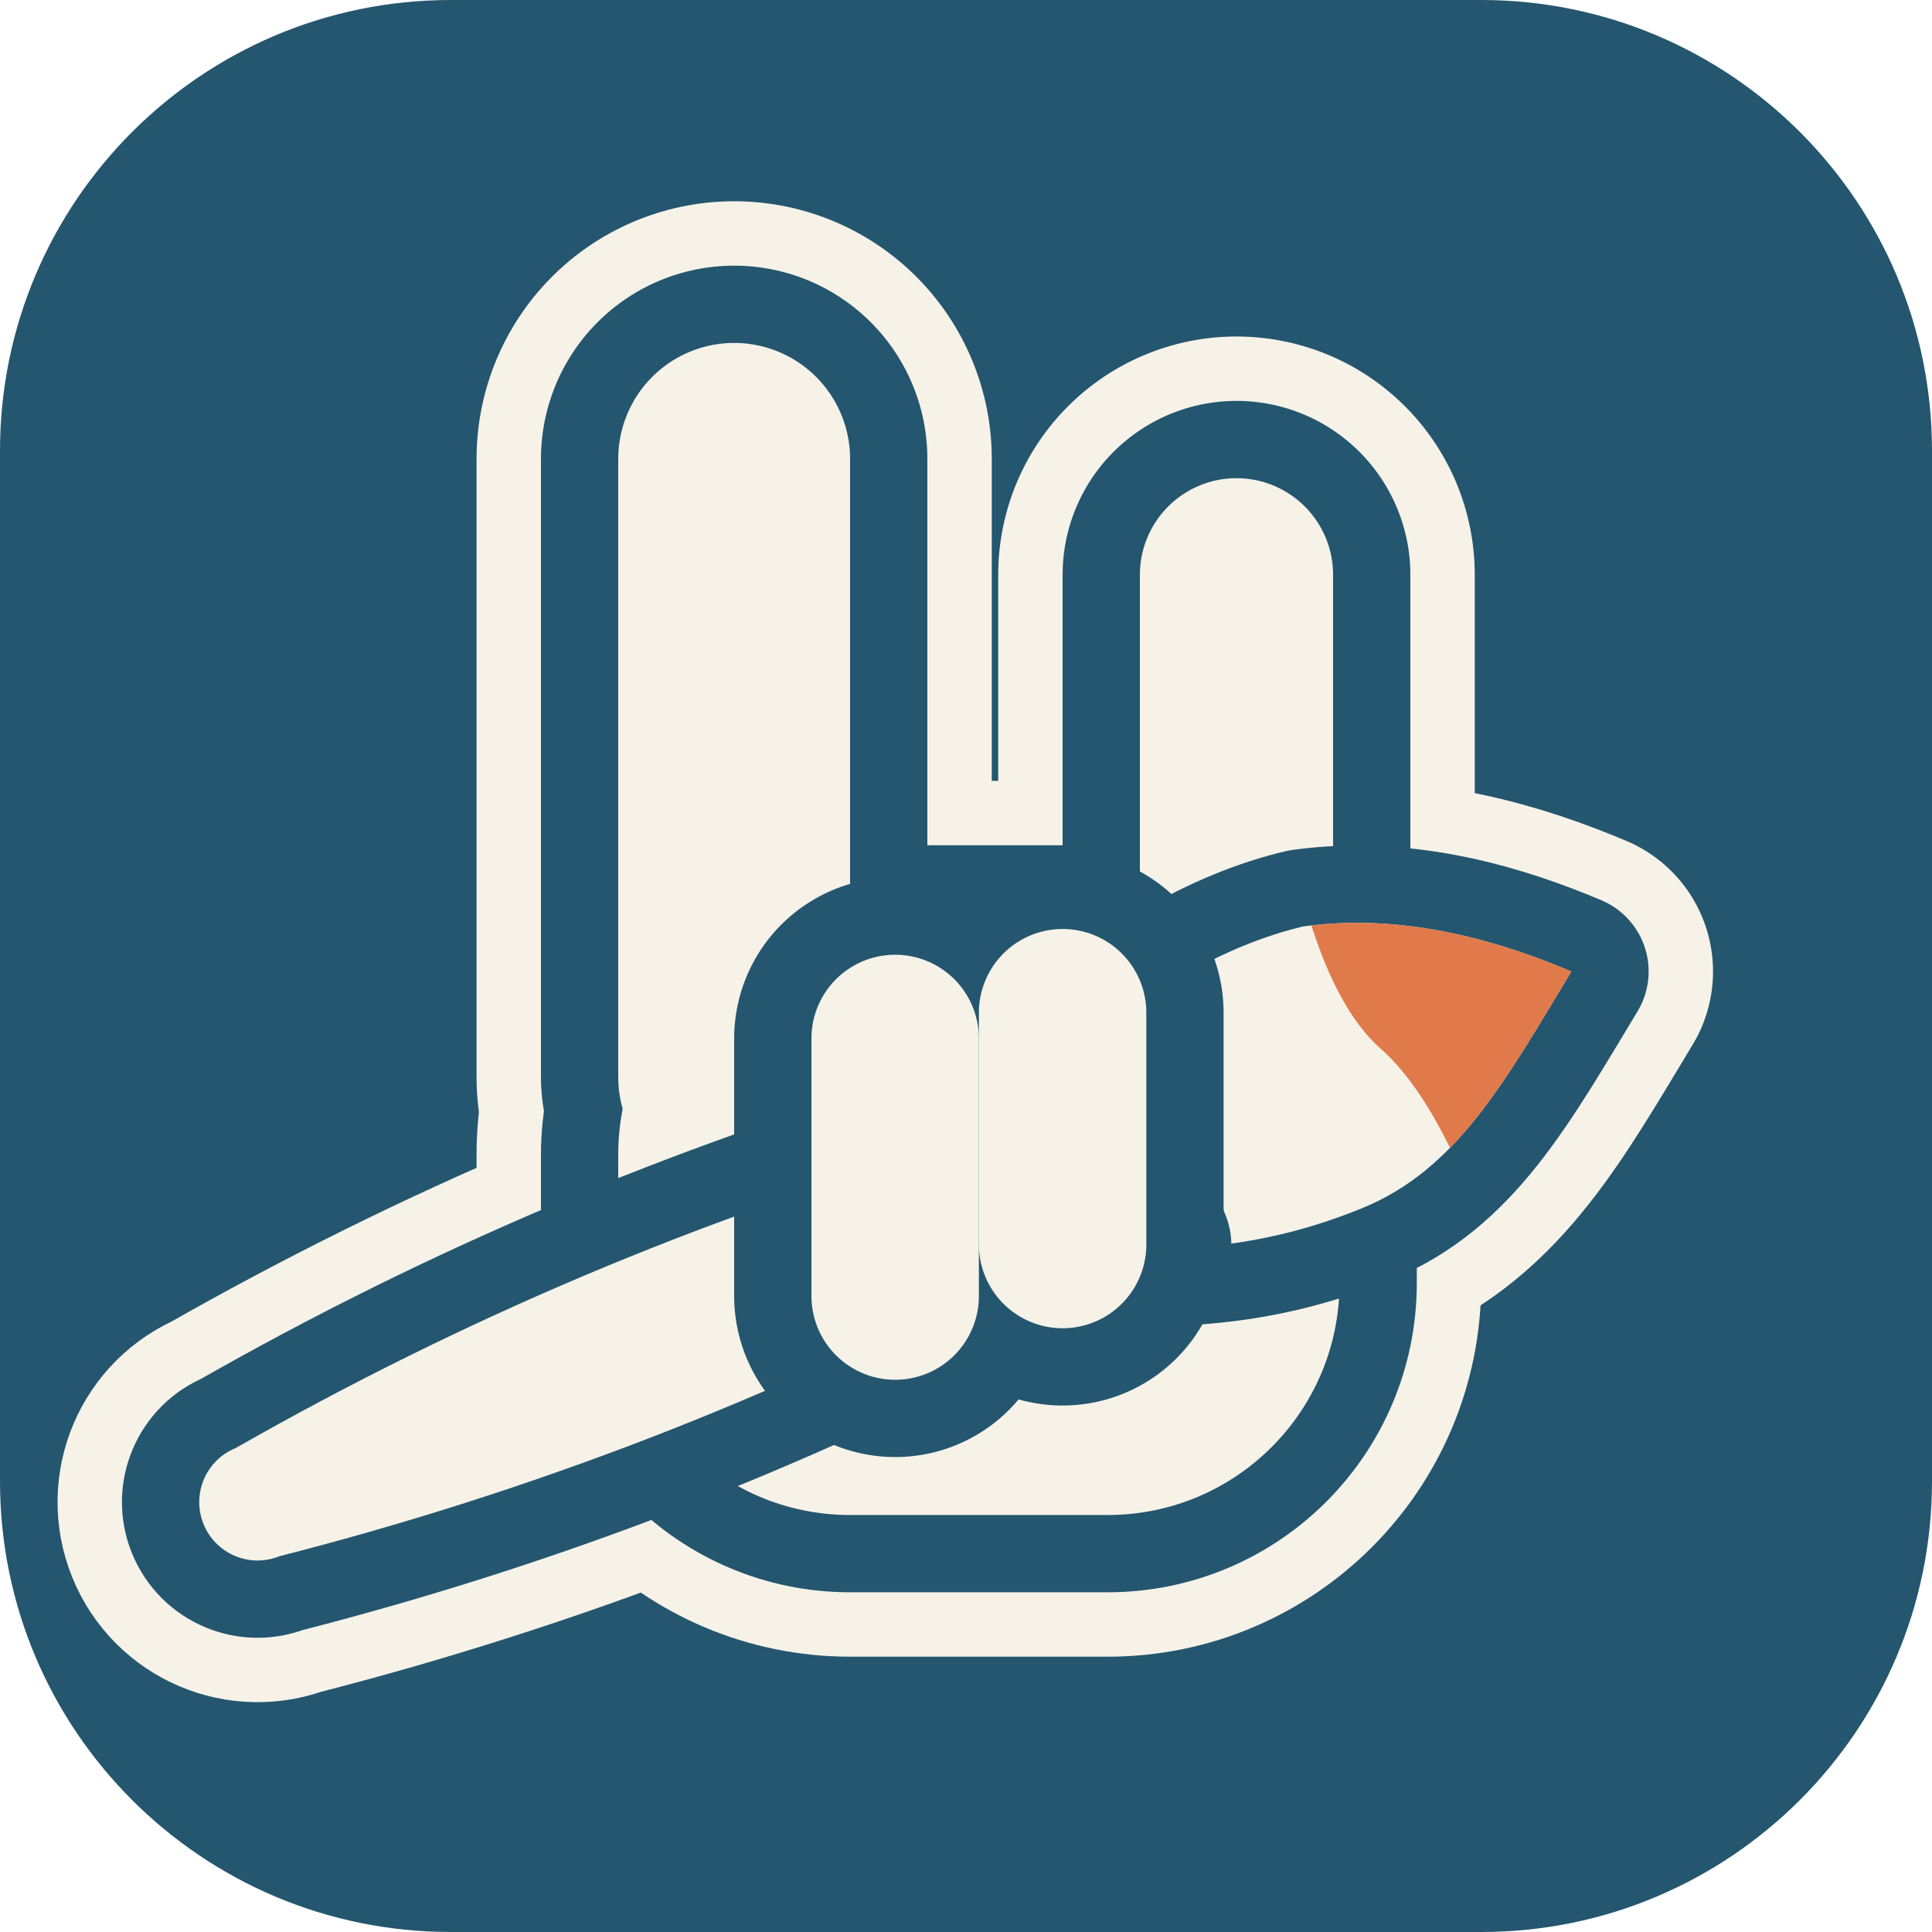
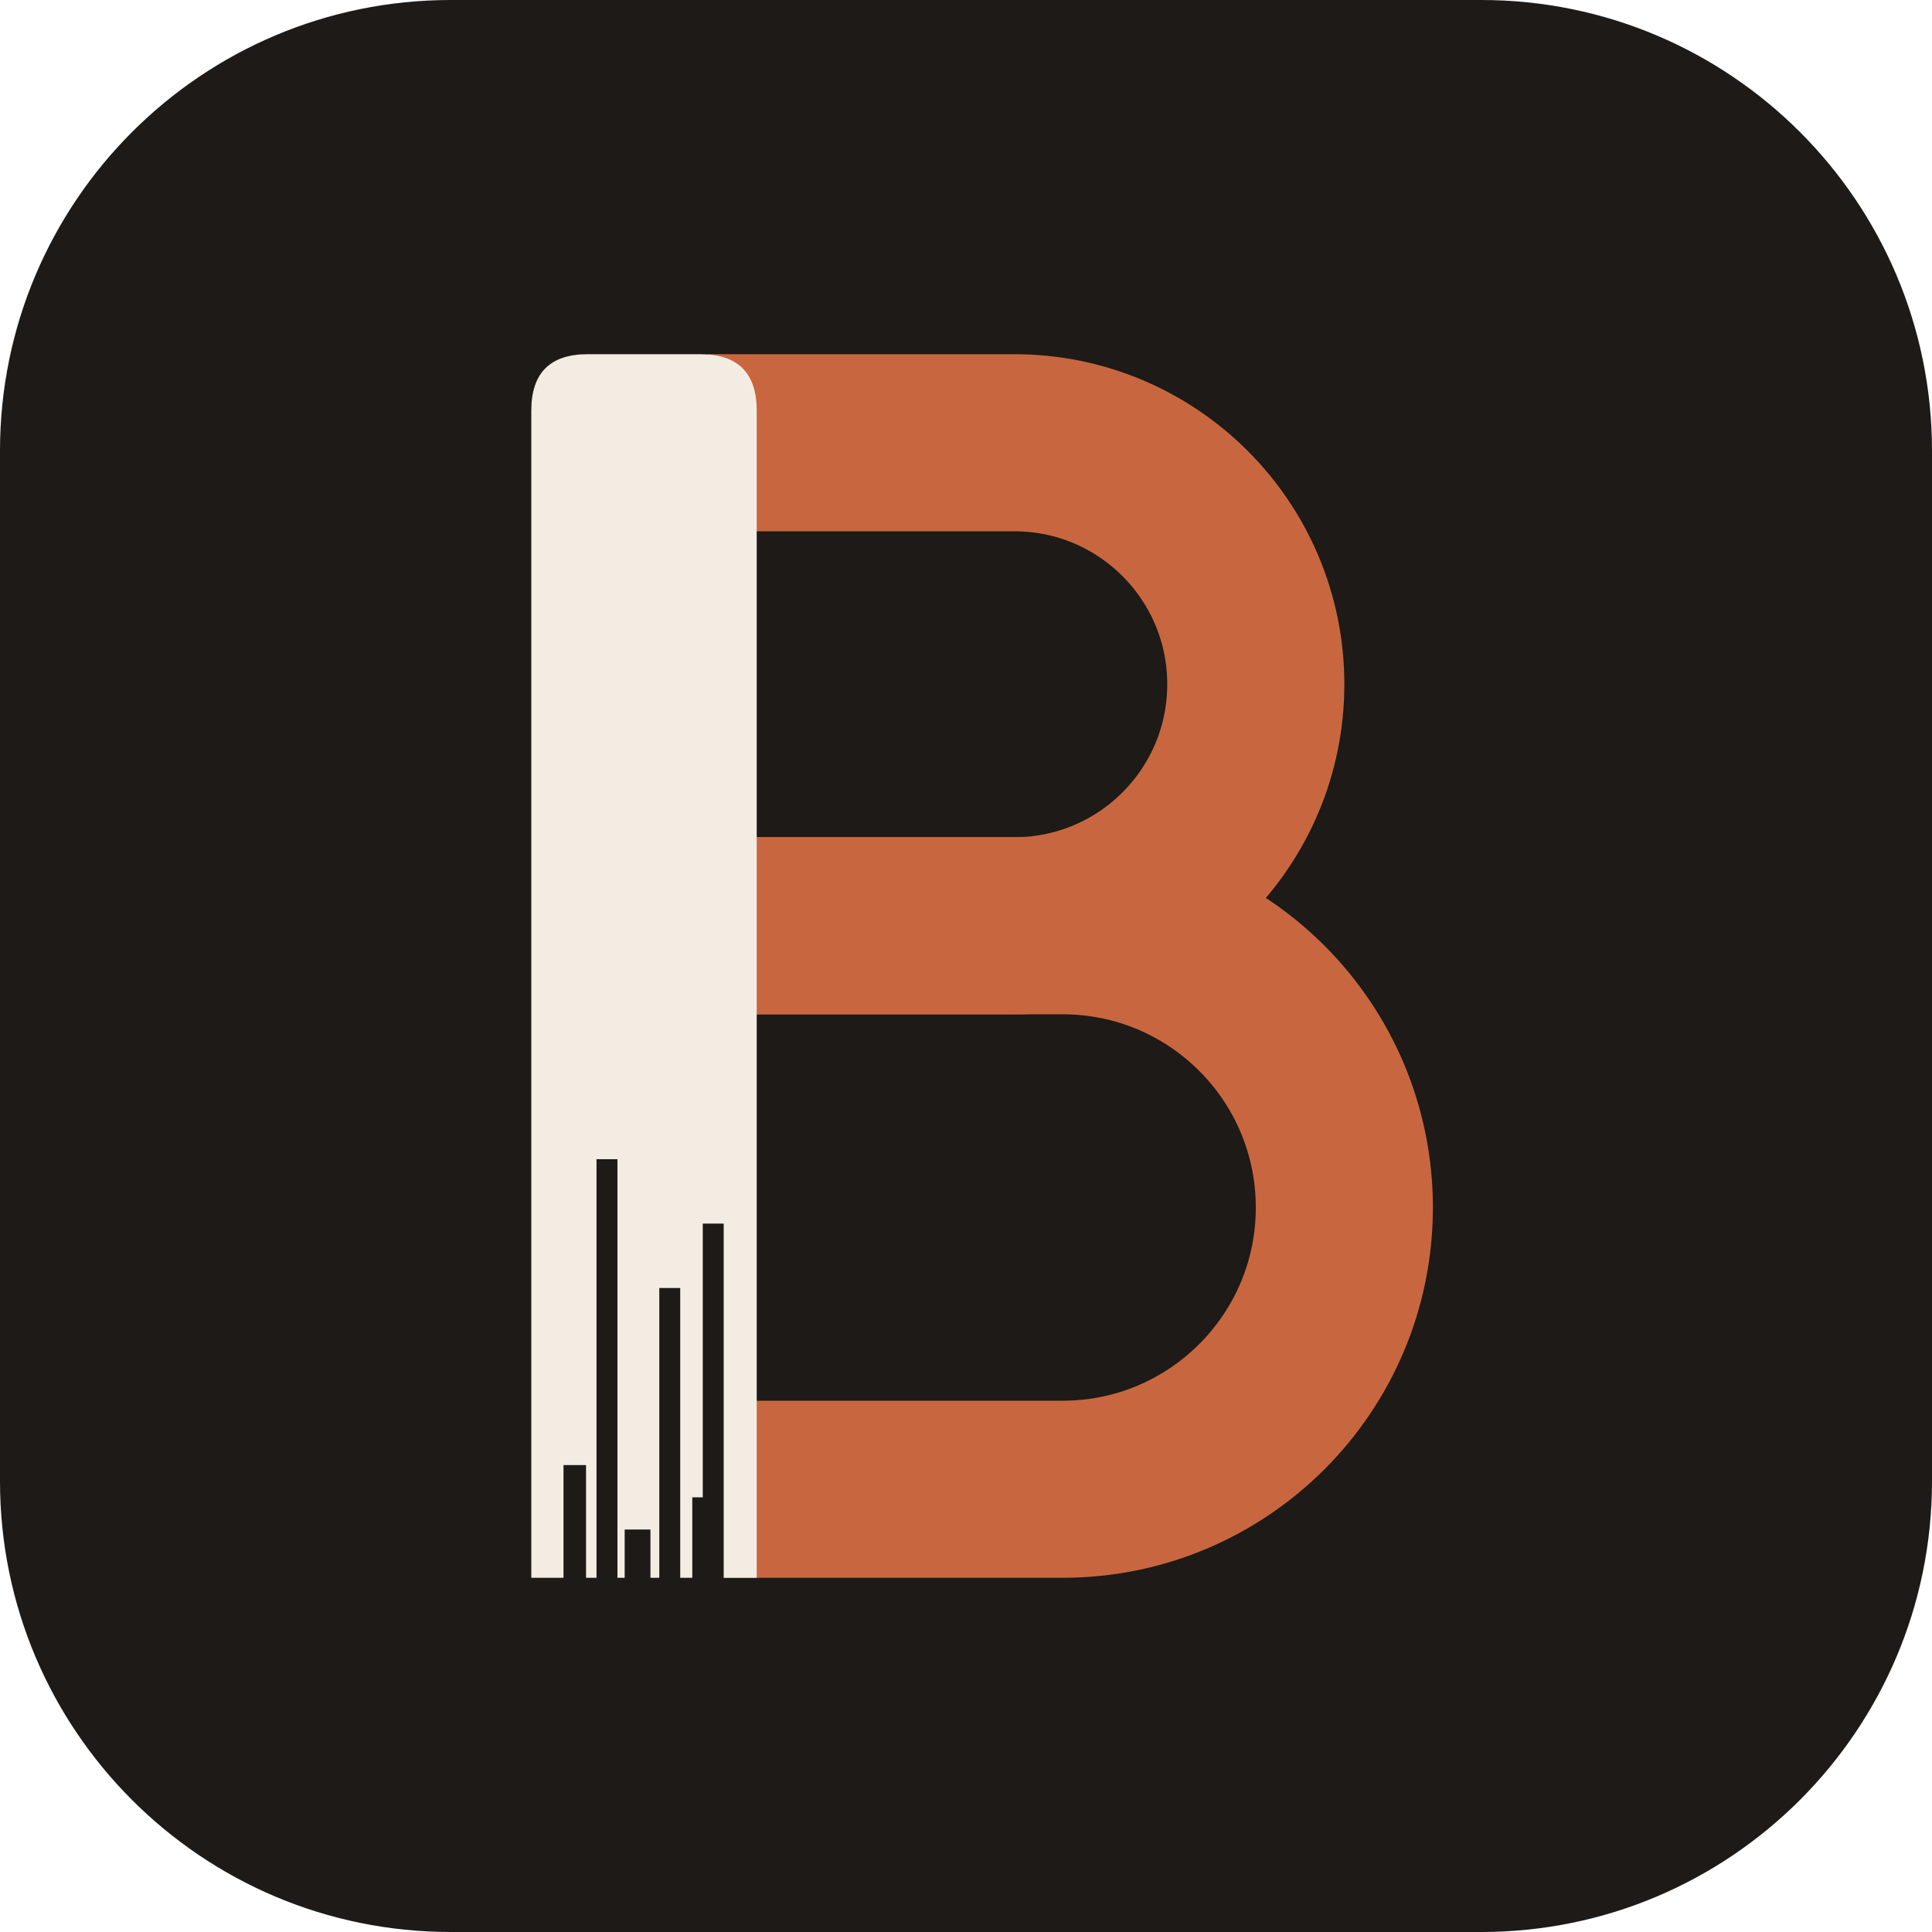
<svg xmlns="http://www.w3.org/2000/svg" viewBox="0 0 120 120">
-   <defs>
-     <path id="bh" d="M3.3 98.8Q29.6 83.8 58.6 75.4L62.7 85.6Q36.0 99.7 6.7 107.2A4.5 4.5 0 0 1 3.3 98.8Z" />
-     <path id="bf" d="M56.0 74.3L68.9 69.1L74.6 83.0L61.6 88.2Z" />
-     <path id="bb" d="M68.8 68.6C73.2 63.6 80.2 59.7 86.2 58.3C94.3 57.2 101.8 59.6 107.0 61.8C101.8 70.4 98.1 77.2 90.7 80.2C83.3 83.2 77.9 83.2 74.8 83.4Z" />
-     <clipPath id="cb">
-       <use href="#bb" />
-     </clipPath>
-   </defs>
-   <rect width="120" height="120" rx="28" fill="#24566F" />
-   <g transform="translate(60 60.5) scale(.8) translate(-60 -62)" stroke-linecap="round" stroke-linejoin="round">
-     <g fill="#F6F2E8" stroke="#F6F2E8">
-       <path d="M81 70V31" stroke-width="37" />
-       <path d="M42 70V22" stroke-width="40" />
-       <rect x="33" y="58" width="56" height="46" rx="18" stroke-width="22" />
-       <use href="#bh" stroke-width="22" />
-       <use href="#bf" stroke-width="22" />
-       <use href="#bb" stroke-width="22" />
-     </g>
-     <g fill="#24566F" stroke="#24566F">
-       <path d="M81 70V31" stroke-width="27" />
-       <path d="M42 70V22" stroke-width="30" />
-       <rect x="33" y="58" width="56" height="46" rx="18" stroke-width="12" />
-     </g>
-     <g fill="#F6F2E8" stroke="#F6F2E8">
-       <path d="M81 70V31" stroke-width="15" />
-       <path d="M42 70V22" stroke-width="18" />
-       <rect x="33" y="58" width="56" height="46" rx="18" stroke="none" />
-     </g>
-     <g fill="#F6F2E8" stroke="#24566F" stroke-width="12" paint-order="stroke">
-       <use href="#bh" />
-       <use href="#bb" />
-       <use href="#bf" />
-     </g>
-     <path clip-path="url(#cb)" fill="#E07A4B" d="M84.7 49.2Q87.1 63.3 92.2 67.8T101.5 85.6L127.5 75.1L112.5 38.0Z" />
-     <path d="M62.5 71.7L68.1 85.6" stroke="#24566F" stroke-width="3" />
-     <g fill="none" stroke="#24566F" stroke-width="25">
-       <path d="M54.5 67V87" />
-       <path d="M67.5 65V83" />
-     </g>
-     <g fill="none" stroke="#F6F2E8" stroke-width="13">
-       <path d="M54.5 67V87" />
-       <path d="M67.5 65V83" />
-     </g>
+   <rect width="120" height="120" rx="28" fill="#1D1A17" />
+   <g fill="none" stroke="#C8673F" stroke-width="11">
+     <path d="M44 27.5H63a15 15 0 0 1 0 30H44" />
+     <path d="M44 57.5H66a17.5 17.5 0 0 1 0 35H44" />
  </g>
+   <path fill="#F2ECE3" d="M33 25.5Q33 22 36.5 22H43.5Q47 22 47 25.5V98H44.6V93H43V98H40.4V95H38.8V98H36.4V91H35V98H33Z" />
+   <path stroke="#1D1A17" stroke-width="1.3" d="M37.7 72V99M41.6 80V99M44.3 76V99" />
</svg>
